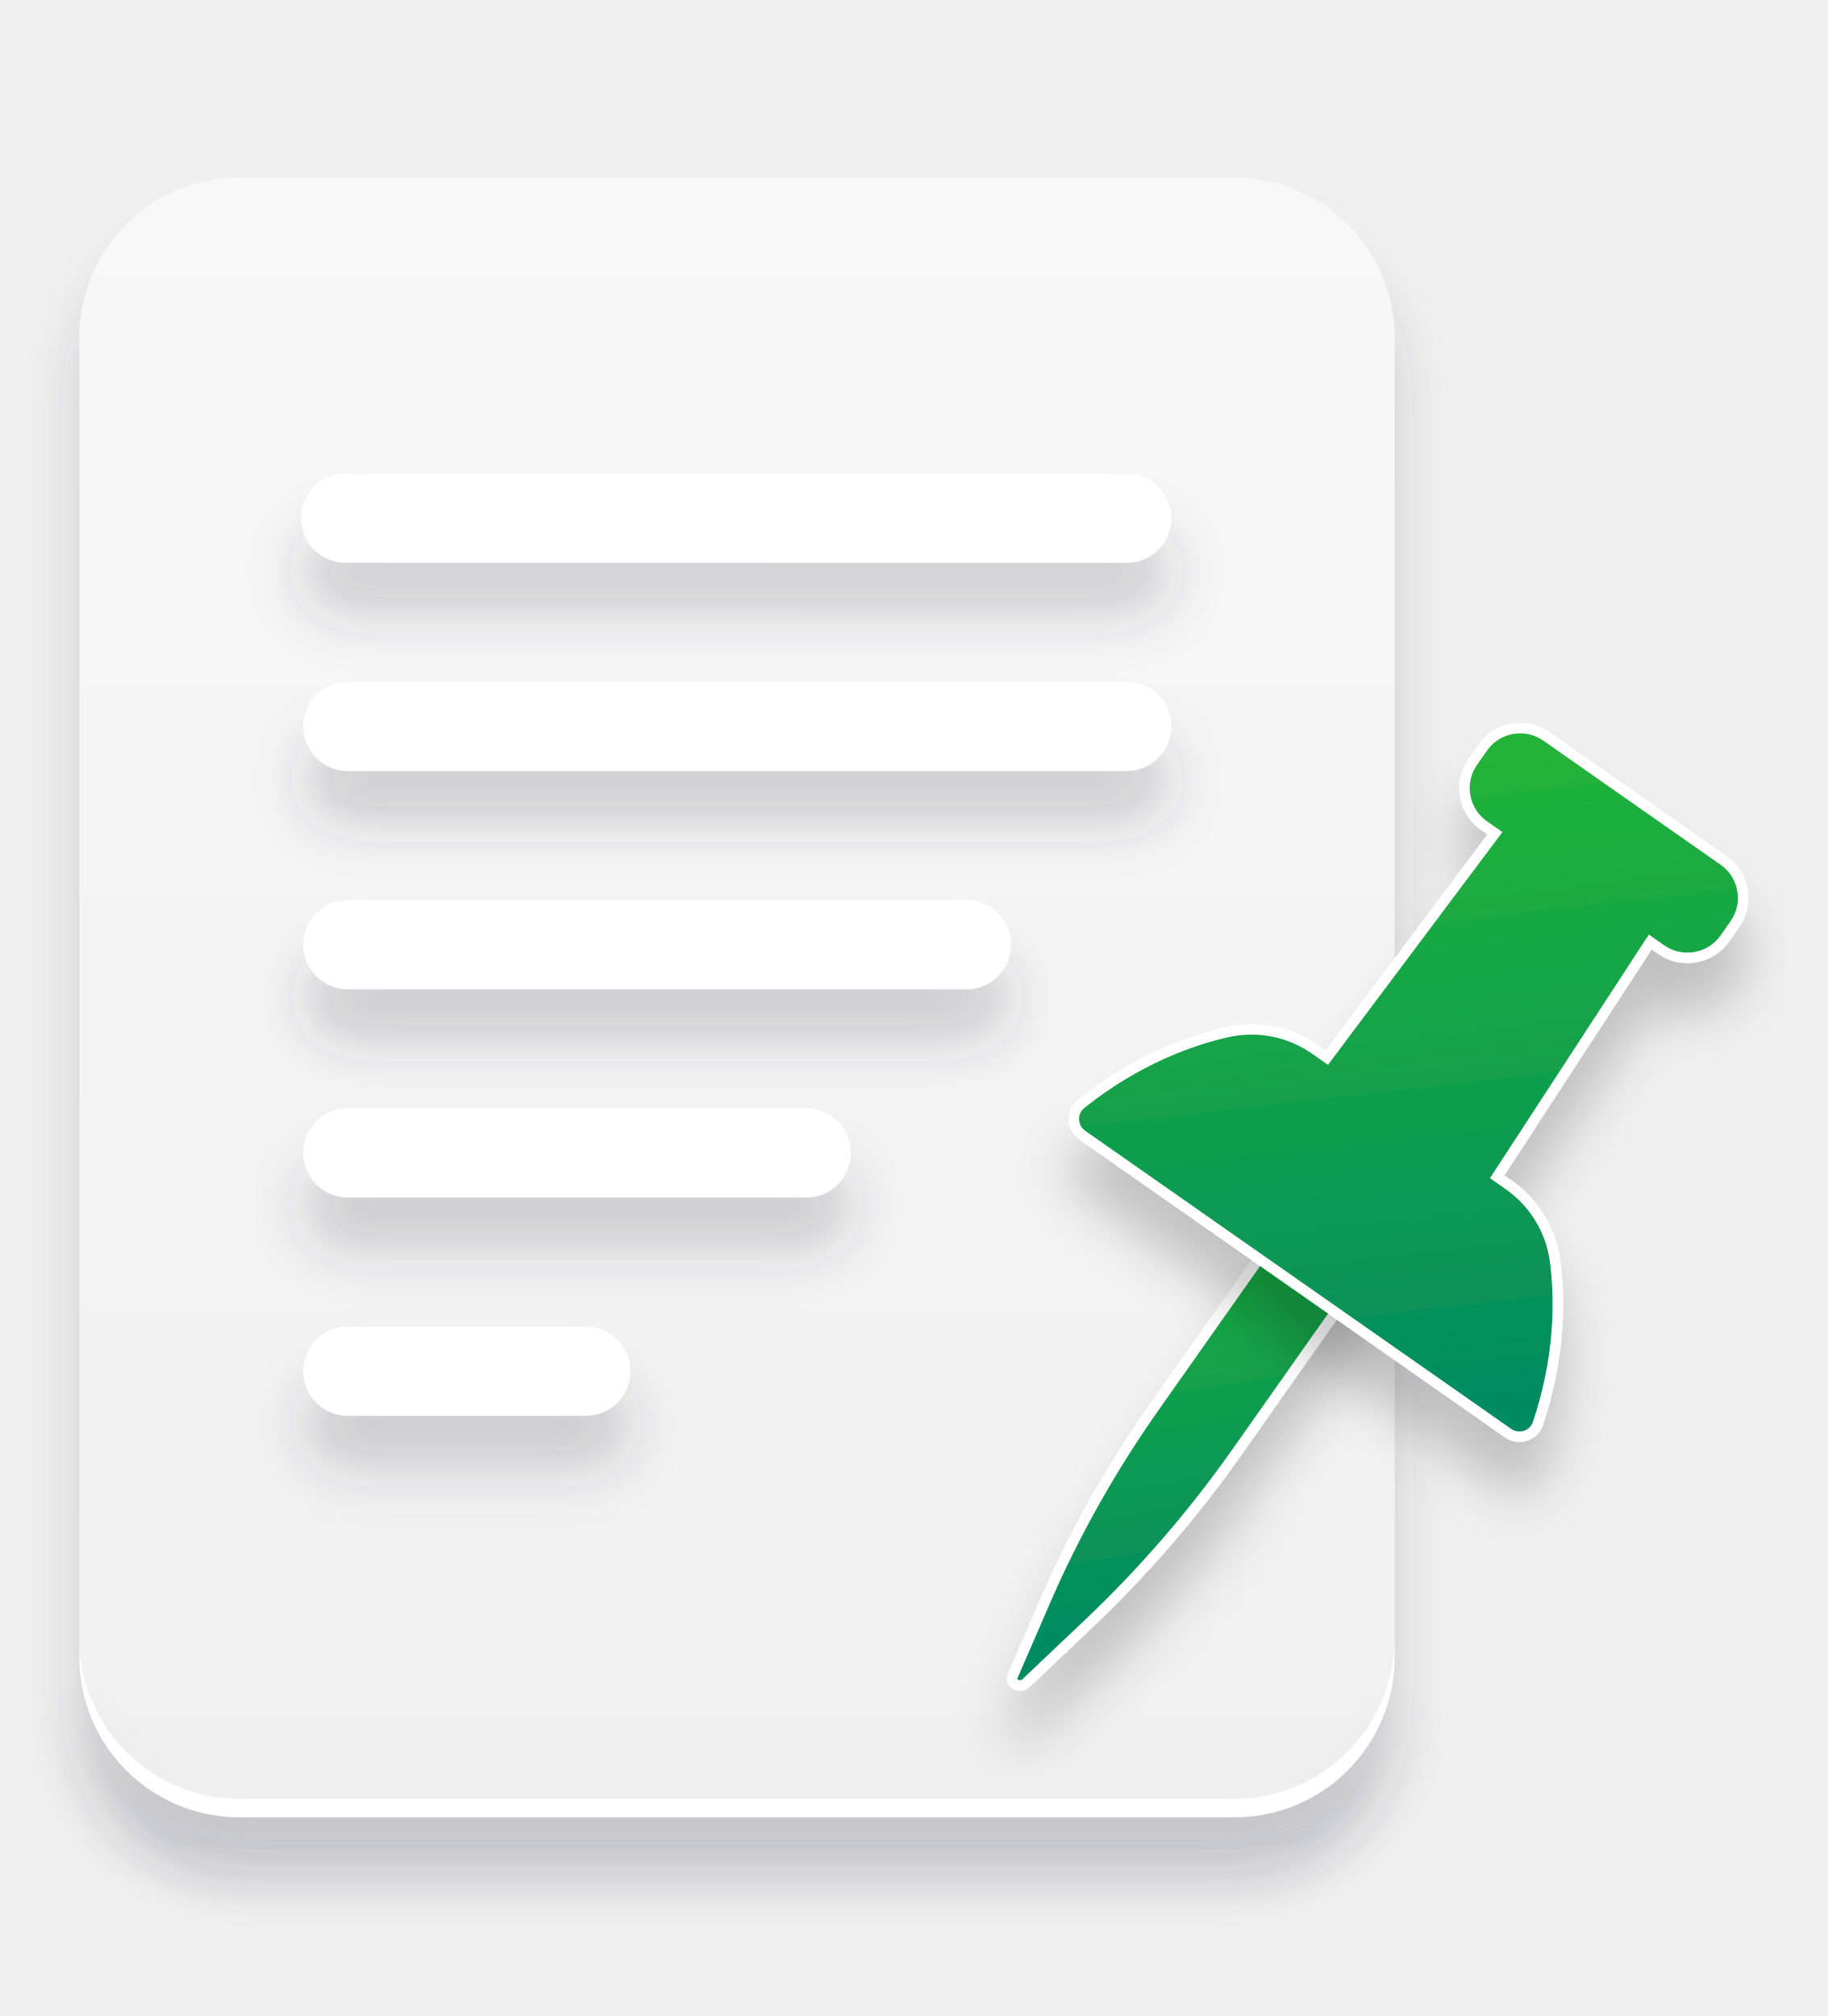
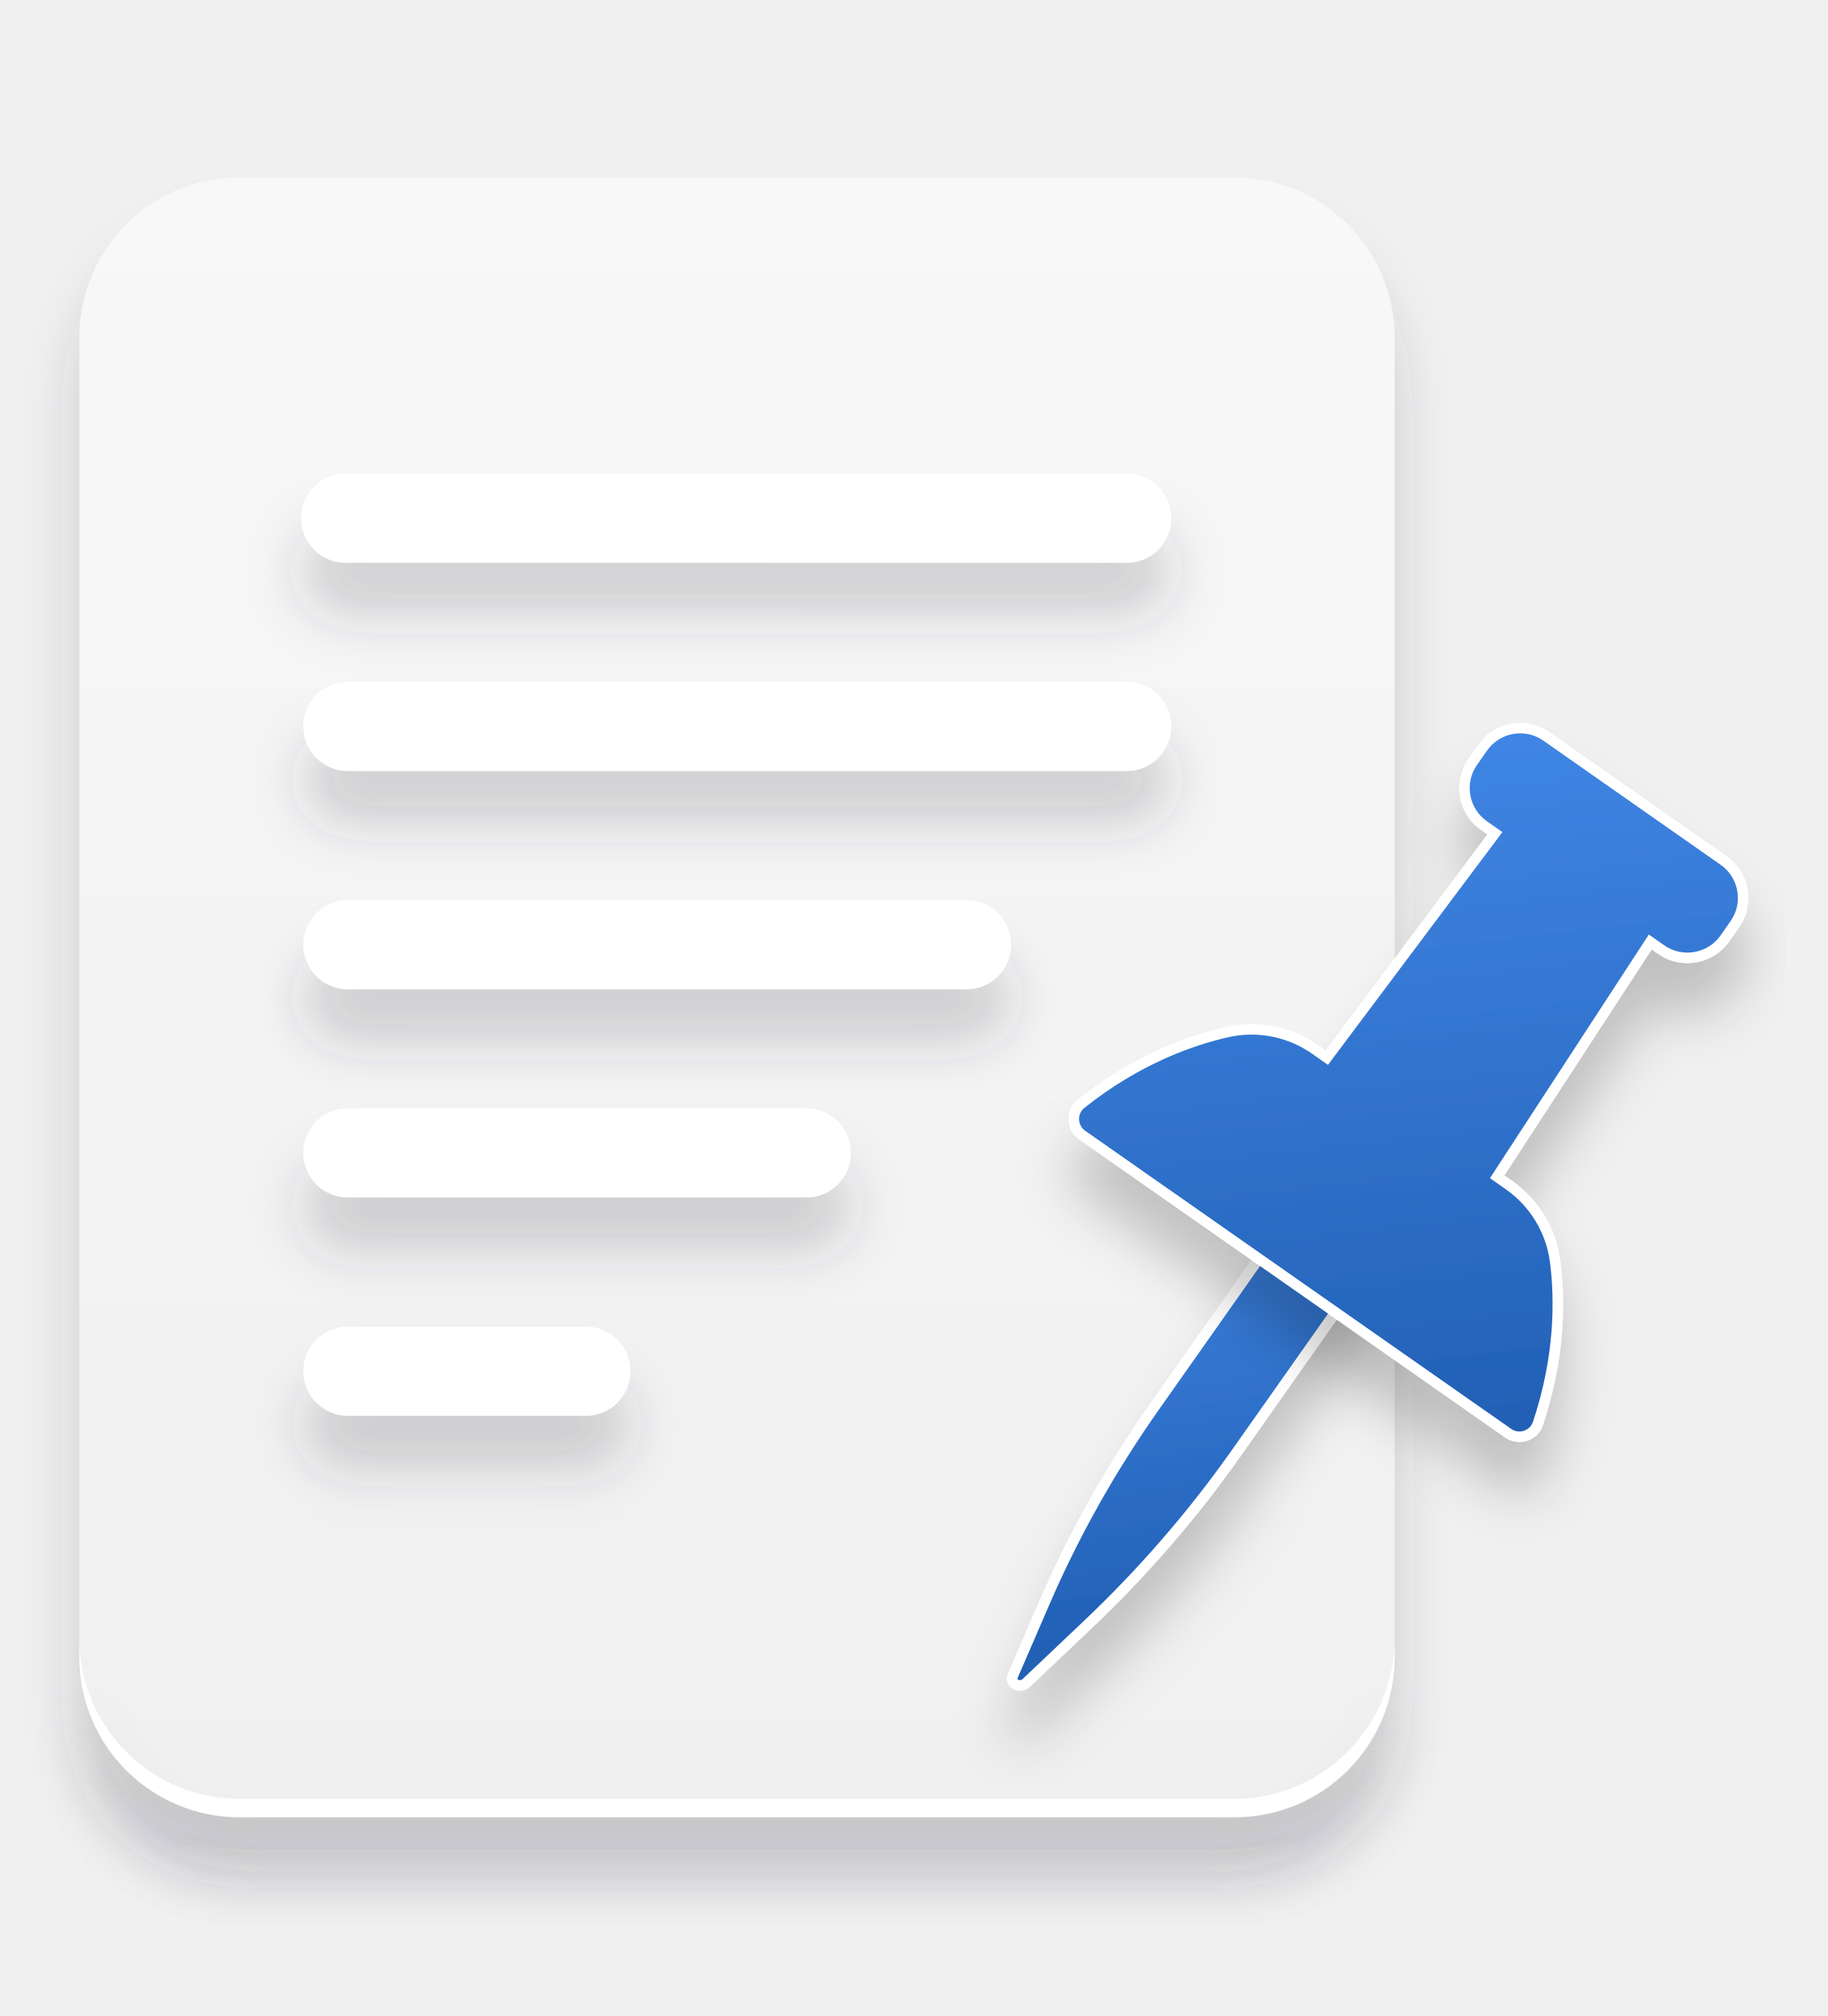
<svg xmlns="http://www.w3.org/2000/svg" width="34.457" height="38" viewBox="0 0 34.457 38">
  <defs>
    <linearGradient id="linear-gradient" x1="0.5" x2="0.5" y2="1" gradientUnits="objectBoundingBox">
      <stop offset="0" stop-color="#f8f8f8" />
      <stop offset="1" stop-color="#f0f0f0" />
    </linearGradient>
-     <filter id="Path_168587" x="0" y="2.849" width="27.789" height="33.906" filterUnits="userSpaceOnUse">
+     <filter id="Path_168587" x="0" y="2.849" width="27.79" height="33.906" filterUnits="userSpaceOnUse">
      <feOffset dy="1" input="SourceAlpha" />
      <feGaussianBlur stdDeviation="0.5" result="blur" />
      <feFlood flood-color="#323a45" flood-opacity="0.2" />
      <feComposite operator="in" in2="blur" />
      <feComposite in="SourceGraphic" />
    </filter>
-     <filter id="Union_695" x="4.224" y="8.425" width="19.36" height="20.76" filterUnits="userSpaceOnUse">
+     <filter id="Union_695" x="4.224" y="8.425" width="19.361" height="20.761" filterUnits="userSpaceOnUse">
      <feOffset dy="1" input="SourceAlpha" />
      <feGaussianBlur stdDeviation="0.5" result="blur-2" />
      <feFlood flood-color="#323a45" flood-opacity="0.2" />
      <feComposite operator="in" in2="blur-2" />
      <feComposite in="SourceGraphic" />
    </filter>
-     <filter id="Subtraction_1" x="0" y="30.433" width="27.789" height="6.323" filterUnits="userSpaceOnUse">
+     <filter id="Subtraction_1" x="0" y="30.433" width="27.789" height="6.322" filterUnits="userSpaceOnUse">
      <feOffset dy="1" input="SourceAlpha" />
      <feGaussianBlur stdDeviation="0.5" result="blur-3" />
      <feFlood flood-color="#323a45" flood-opacity="0.2" />
      <feComposite operator="in" in2="blur-3" />
      <feComposite in="SourceGraphic" />
    </filter>
    <clipPath id="clip-path">
      <rect id="Rectangle_47417" data-name="Rectangle 47417" width="20.136" height="24.375" fill="red" />
    </clipPath>
    <linearGradient id="linear-gradient-2" x1="0.831" x2="0.772" y2="1" gradientUnits="objectBoundingBox">
-       <stop offset="0" stop-color="#23b536" />
-       <stop offset="1" stop-color="#008a62" />
+       <stop offset="0" stop-color="#4086e5" />
+       <stop offset="1" stop-color="#2160b5" />
    </linearGradient>
-     <filter id="Path_169248" x="15.559" y="20.265" width="15.002" height="14.354" filterUnits="userSpaceOnUse">
+     <filter id="Path_169248" x="15.558" y="20.265" width="15.003" height="14.354" filterUnits="userSpaceOnUse">
      <feOffset dy="1" input="SourceAlpha" />
      <feGaussianBlur stdDeviation="0.5" result="blur-4" />
      <feFlood flood-opacity="0.2" />
      <feComposite operator="in" in2="blur-4" />
      <feComposite in="SourceGraphic" />
    </filter>
    <filter id="Path_169256" x="17.668" y="12.584" width="18.648" height="18.649" filterUnits="userSpaceOnUse">
      <feOffset dy="1" input="SourceAlpha" />
      <feGaussianBlur stdDeviation="0.5" result="blur-5" />
      <feFlood flood-opacity="0.2" />
      <feComposite operator="in" in2="blur-5" />
      <feComposite in="SourceGraphic" />
    </filter>
  </defs>
  <g id="Group_91407" data-name="Group 91407" transform="translate(-12480.543 981)">
    <rect id="Rectangle_46983" data-name="Rectangle 46983" width="34" height="38" transform="translate(12481 -981)" fill="none" />
    <g id="Group_91288" data-name="Group 91288" transform="translate(-209.959 -240.493)">
      <g transform="matrix(1, 0, 0, 1, 12690.5, -740.51)" filter="url(#Path_168587)">
        <path id="Path_168587-2" data-name="Path 168587" d="M3.015,2h18.76A3.015,3.015,0,0,1,24.79,5.015V29.892a3.015,3.015,0,0,1-3.015,3.015H3.015A3.015,3.015,0,0,1,0,29.892V5.015A3.015,3.015,0,0,1,3.015,2Z" transform="translate(1.5 1.35)" fill="url(#linear-gradient)" />
      </g>
      <g transform="matrix(1, 0, 0, 1, 12690.5, -740.51)" filter="url(#Union_695)">
        <path id="Union_695-2" data-name="Union 695" d="M.841,17.759a.841.841,0,0,1,0-1.682H5.324a.841.841,0,0,1,0,1.682Zm0-4.115a.841.841,0,0,1,0-1.682H9.48a.841.841,0,0,1,0,1.682Zm0-3.924a.841.841,0,0,1,0-1.682H12.5a.841.841,0,0,1,0,1.682Zm0-4.115a.841.841,0,1,1,0-1.682H15.52a.841.841,0,1,1,0,1.682Zm0-3.925A.841.841,0,1,1,.842,0H15.52a.841.841,0,1,1,0,1.682Z" transform="translate(5.72 8.93)" fill="#fff" />
      </g>
      <g transform="matrix(1, 0, 0, 1, 12690.5, -740.51)" filter="url(#Subtraction_1)">
        <path id="Subtraction_1-2" data-name="Subtraction 1" d="M21.775,3.322H3.014A3.018,3.018,0,0,1,0,.308V.075A3.011,3.011,0,0,0,.921,2.132a3,3,0,0,0,2.094.848h18.76A3.025,3.025,0,0,0,24.789,0V.308A3.018,3.018,0,0,1,21.775,3.322Z" transform="translate(1.5 30.93)" fill="#fff" />
      </g>
      <g id="Mask_Group_1477" data-name="Mask Group 1477" transform="translate(12704.023 -730.627)" clip-path="url(#clip-path)">
        <g id="push-pin_1_" data-name="push-pin (1)" transform="matrix(0.985, -0.174, 0.174, 0.985, 2.331, 6.134)">
          <g transform="matrix(0.98, 0.17, -0.17, 0.98, -12.83, -18.52)" filter="url(#Path_169248)">
            <g id="Path_169248-2" data-name="Path 169248" transform="matrix(0.98, -0.21, 0.21, 0.98, 17.06, 22.9)" fill="url(#linear-gradient-2)">
              <path d="M 0.257 9.325 C 0.197 9.325 0.139 9.291 0.113 9.24 C 0.092 9.199 0.096 9.158 0.126 9.117 L 1.024 7.866 C 1.837 6.734 2.779 5.675 3.823 4.716 L 8.812 0.136 L 10.12 1.336 L 5.143 5.904 C 4.098 6.863 2.943 7.728 1.71 8.474 L 0.348 9.299 C 0.319 9.316 0.288 9.325 0.257 9.325 Z" stroke="none" />
              <path d="M 0.257 9.225 C 0.27 9.225 0.282 9.221 0.296 9.213 L 1.658 8.388 C 2.886 7.646 4.035 6.785 5.075 5.831 L 9.972 1.336 L 8.812 0.271 L 3.89 4.79 C 2.851 5.744 1.914 6.798 1.105 7.924 L 0.207 9.175 C 0.198 9.187 0.2 9.19 0.202 9.194 C 0.21 9.209 0.232 9.225 0.257 9.225 M 0.257 9.425 C 0.073 9.425 -0.078 9.229 0.045 9.058 L 0.943 7.808 C 1.761 6.668 2.704 5.608 3.755 4.642 L 8.812 -2.303314204255003e-06 L 10.267 1.336 L 5.21 5.978 C 4.159 6.943 3.003 7.808 1.762 8.56 L 0.399 9.384 C 0.352 9.413 0.304 9.425 0.257 9.425 Z" stroke="none" fill="#fff" />
            </g>
          </g>
          <g transform="matrix(0.98, 0.17, -0.17, 0.98, -12.83, -18.52)" filter="url(#Path_169256)">
            <g id="Path_169256-2" data-name="Path 169256" transform="matrix(0.98, -0.17, 0.17, 0.98, 19.17, 15.43)" fill="url(#linear-gradient-2)">
              <path d="M 7.477 13.409 L 7.477 13.409 C 7.378 13.409 7.284 13.37 7.213 13.299 L 0.21 6.295 C 0.126 6.211 0.087 6.096 0.104 5.978 C 0.121 5.861 0.189 5.762 0.293 5.705 C 1.492 5.053 2.574 4.877 3.27 4.845 C 3.303 4.843 3.335 4.842 3.367 4.842 C 3.931 4.842 4.463 5.062 4.864 5.462 L 4.987 5.585 L 5.055 5.654 L 5.126 5.587 L 8.877 2.073 L 8.952 2.002 L 8.879 1.929 L 8.771 1.821 C 8.607 1.657 8.517 1.438 8.517 1.206 C 8.517 0.973 8.607 0.754 8.771 0.591 L 9.008 0.354 C 9.171 0.19 9.389 0.1 9.623 0.1 C 9.856 0.1 10.074 0.19 10.238 0.354 L 13.153 3.271 C 13.317 3.434 13.407 3.652 13.407 3.885 C 13.408 4.118 13.317 4.337 13.153 4.501 L 12.917 4.738 C 12.754 4.901 12.536 4.99 12.303 4.99 C 12.069 4.99 11.851 4.901 11.689 4.738 L 11.579 4.628 L 11.506 4.555 L 11.436 4.631 L 7.921 8.382 L 7.855 8.453 L 7.923 8.521 L 8.047 8.646 C 8.467 9.066 8.692 9.646 8.663 10.237 C 8.63 10.933 8.455 12.016 7.803 13.215 C 7.739 13.335 7.614 13.409 7.477 13.409 Z" stroke="none" />
              <path d="M 7.477 13.309 C 7.577 13.309 7.668 13.255 7.716 13.167 C 8.358 11.985 8.531 10.918 8.563 10.232 C 8.59 9.669 8.377 9.116 7.976 8.716 L 7.716 8.455 L 11.504 4.412 L 11.759 4.667 C 11.903 4.811 12.096 4.89 12.303 4.89 C 12.509 4.89 12.702 4.811 12.846 4.667 L 13.082 4.43 C 13.228 4.285 13.308 4.091 13.307 3.885 C 13.307 3.679 13.227 3.486 13.082 3.342 L 10.167 0.425 C 10.022 0.28 9.829 0.2 9.623 0.2 C 9.416 0.2 9.223 0.28 9.079 0.425 L 8.842 0.661 C 8.697 0.806 8.617 1 8.617 1.206 C 8.617 1.412 8.697 1.605 8.842 1.75 L 9.096 2.005 L 5.053 5.793 L 4.793 5.533 C 4.411 5.152 3.905 4.942 3.367 4.942 C 3.337 4.942 3.306 4.943 3.275 4.944 C 2.589 4.977 1.523 5.15 0.341 5.793 C 0.265 5.834 0.215 5.907 0.203 5.992 C 0.191 6.078 0.219 6.163 0.28 6.225 L 7.284 13.229 C 7.336 13.28 7.404 13.309 7.477 13.309 L 7.477 13.309 M 7.477 13.509 C 7.358 13.509 7.237 13.464 7.143 13.37 L 0.139 6.366 C -0.084 6.143 -0.031 5.768 0.244 5.617 C 1.436 4.97 2.513 4.78 3.266 4.745 C 3.888 4.716 4.493 4.951 4.934 5.391 L 5.058 5.514 L 8.809 2 L 8.701 1.891 C 8.323 1.514 8.323 0.898 8.701 0.52 L 8.937 0.283 C 9.314 -0.094 9.931 -0.094 10.309 0.283 L 13.224 3.201 C 13.602 3.576 13.602 4.194 13.224 4.572 L 12.987 4.808 C 12.612 5.184 11.993 5.184 11.618 4.808 L 11.509 4.699 L 7.994 8.451 L 8.118 8.575 C 8.558 9.015 8.793 9.621 8.763 10.242 C 8.728 10.994 8.538 12.073 7.891 13.263 C 7.805 13.423 7.641 13.509 7.477 13.509 Z" stroke="none" fill="#fff" />
            </g>
          </g>
          <path id="Path_169255" data-name="Path 169255" d="M0,0Z" transform="translate(5.298 8.159)" fill="#fec458" />
        </g>
      </g>
    </g>
  </g>
</svg>
